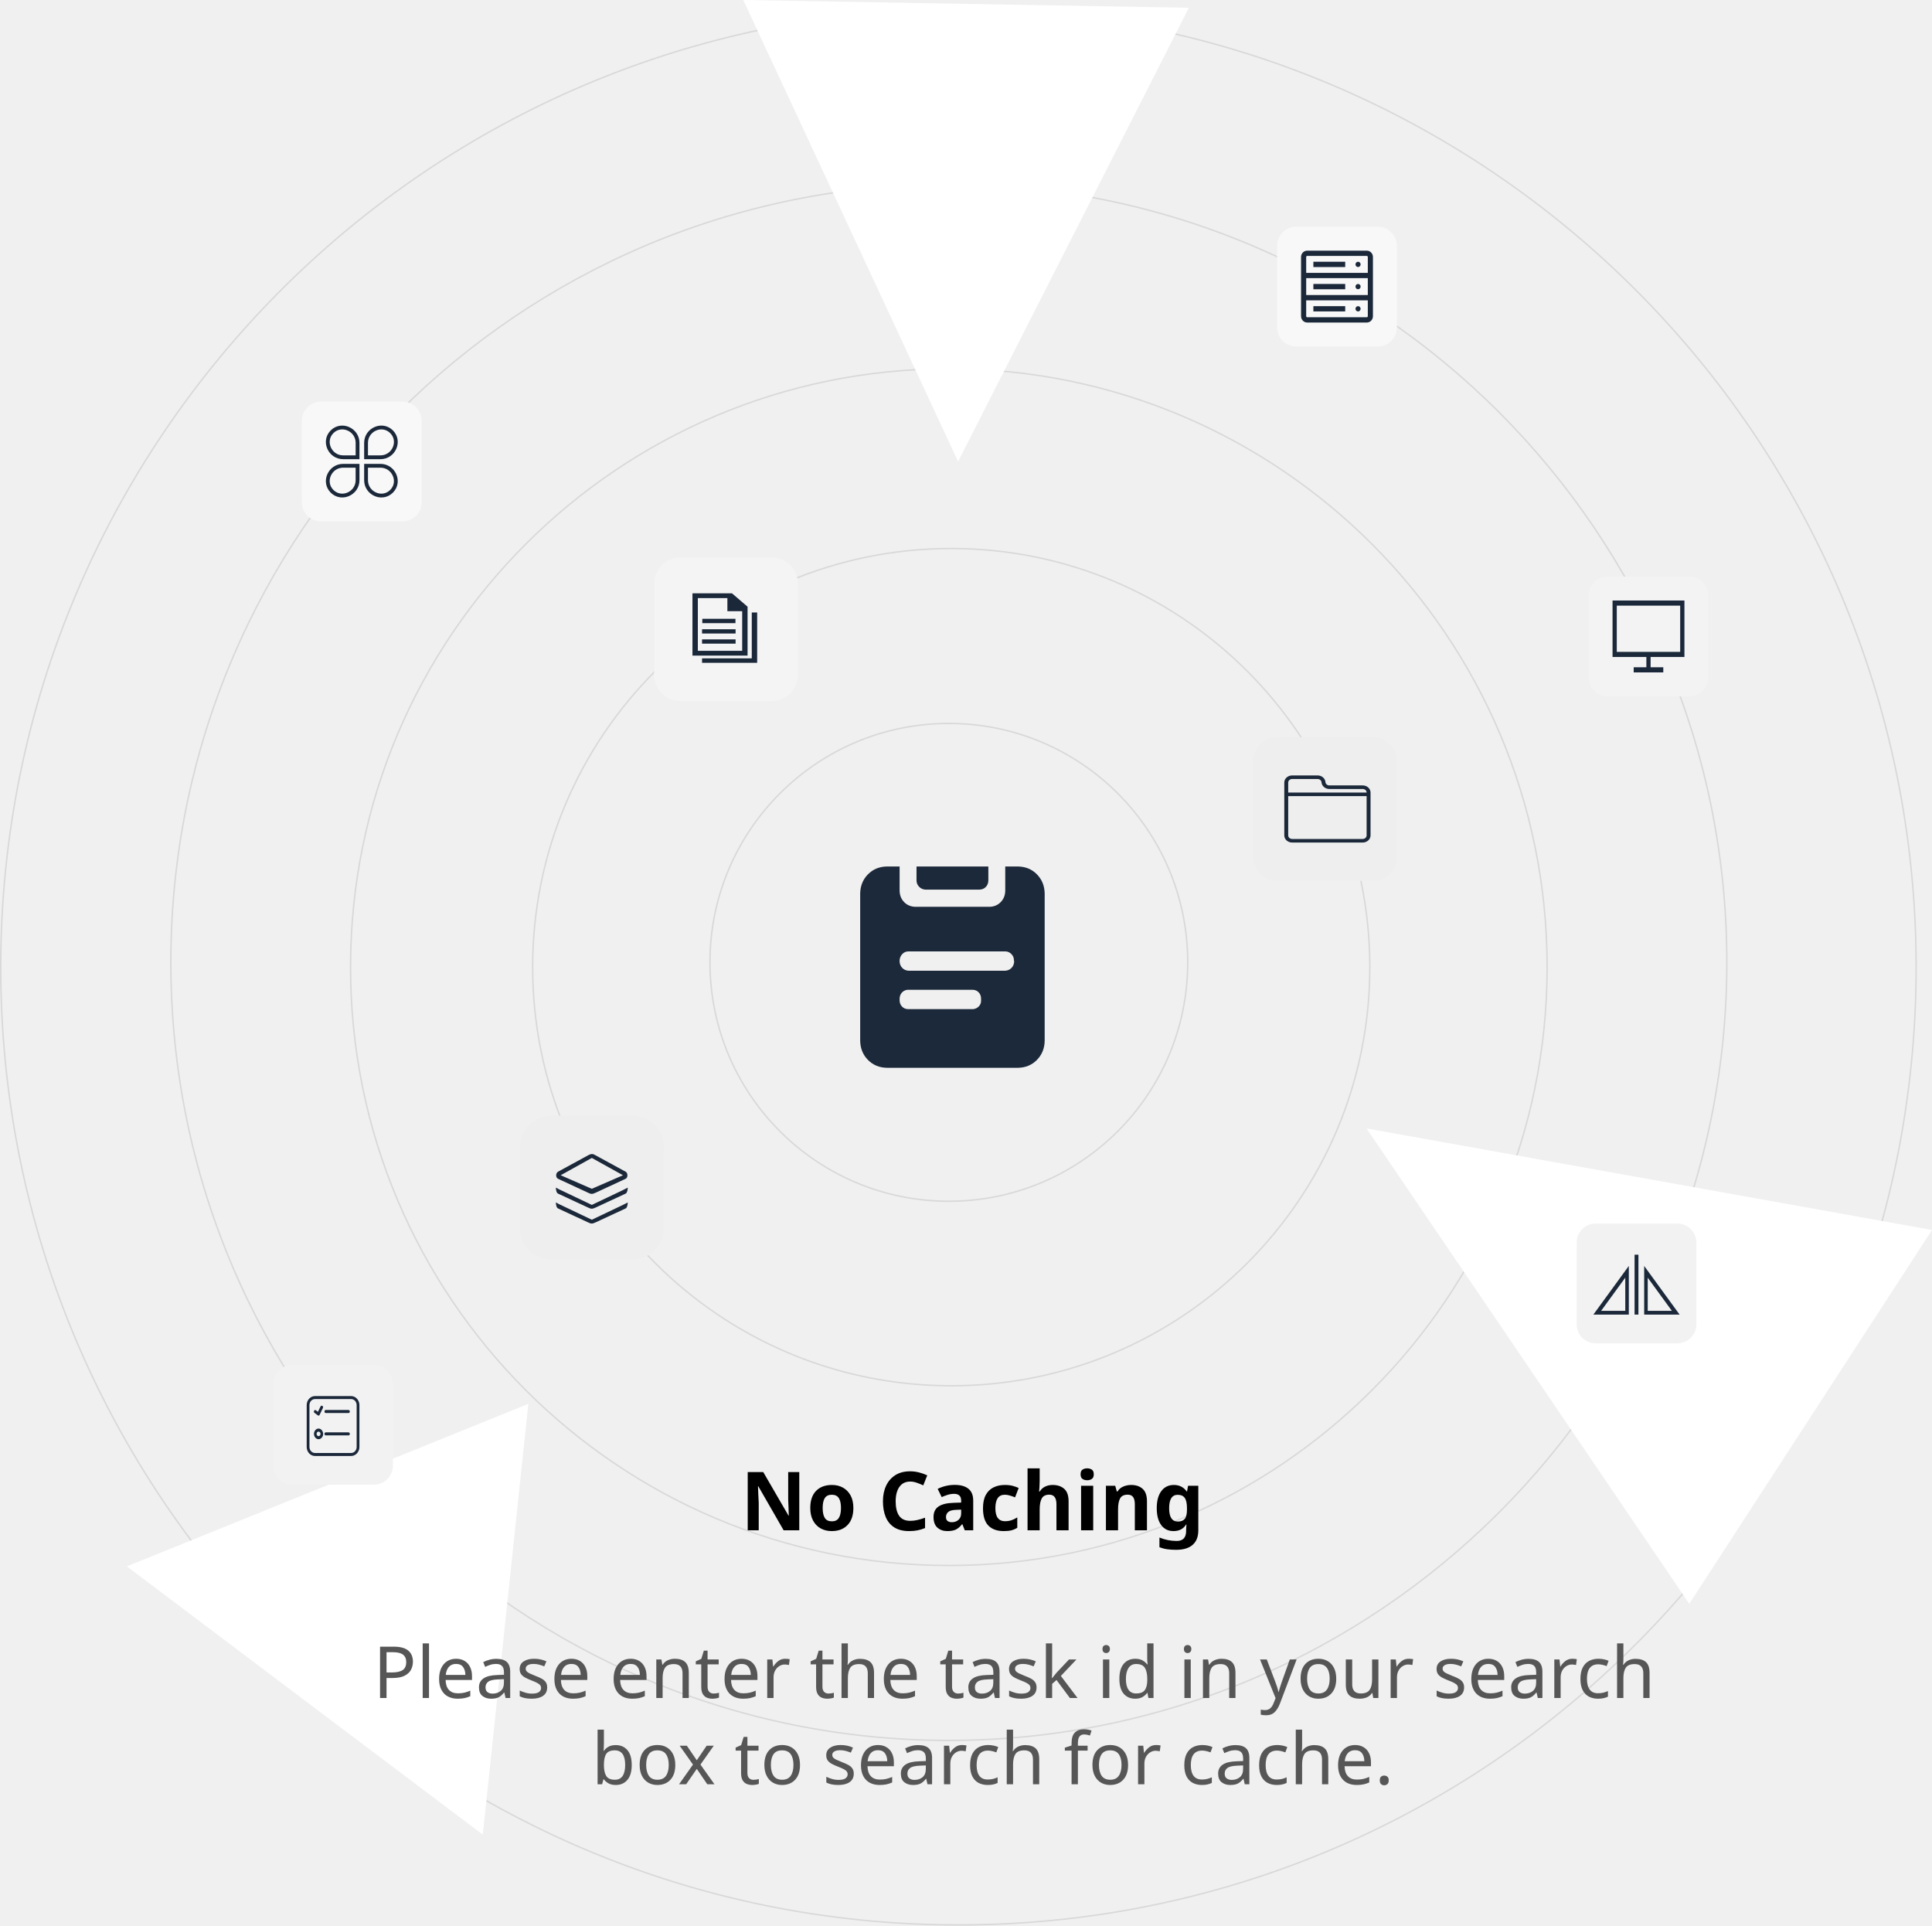
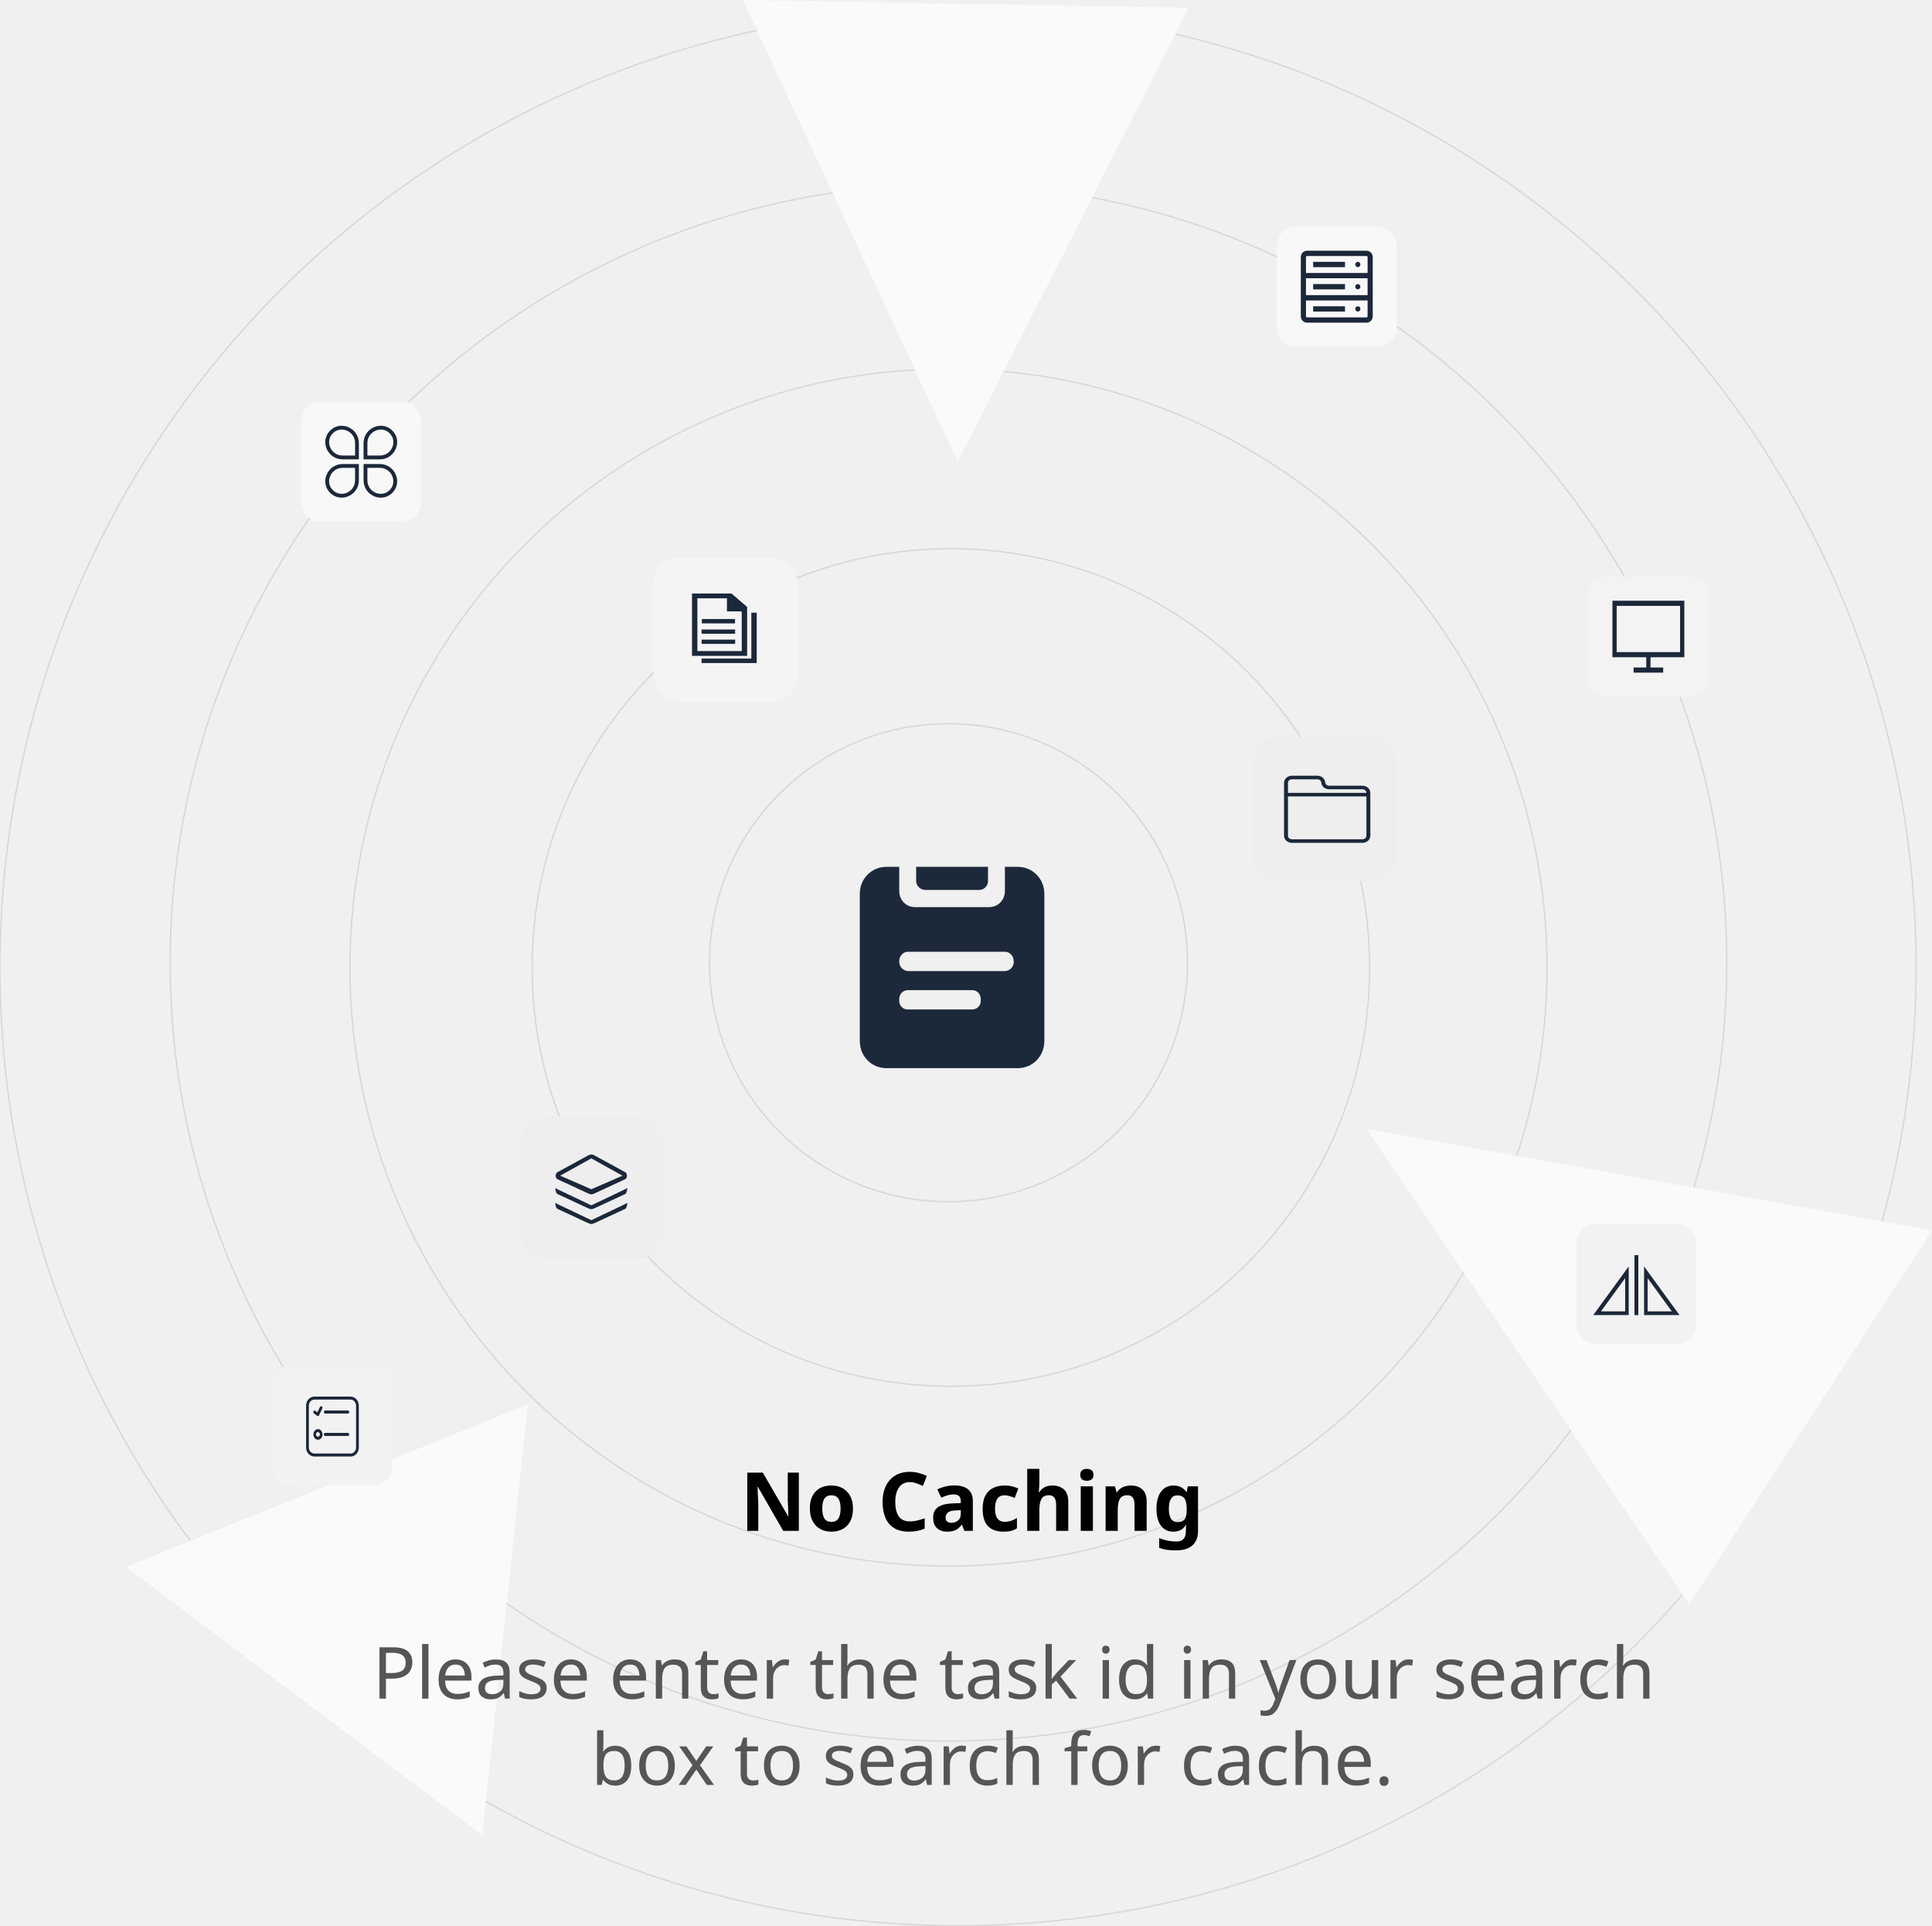
- <svg xmlns="http://www.w3.org/2000/svg" width="806.325px" height="803.599px" viewBox="0 0 806.325 803.599" version="1.1">
+ <svg xmlns="http://www.w3.org/2000/svg" width="806.025px" height="803.299px" viewBox="0 0 806.025 803.299" version="1.1">
  <g id="页面-1" stroke="none" stroke-width="1" fill="none" fill-rule="evenodd">
-     <circle id="椭圆形" stroke="#D8D8D8" stroke-width="0.6" cx="400" cy="403.599" r="399.7" />
-     <circle id="椭圆形" stroke="#D8D8D8" stroke-width="0.6" cx="396" cy="401.599" r="324.7" />
-     <circle id="椭圆形" stroke="#D8D8D8" stroke-width="0.6" cx="396" cy="403.599" r="249.7" />
-     <circle id="椭圆形" stroke="#D8D8D8" stroke-width="0.6" cx="397" cy="403.599" r="174.7" />
-     <circle id="椭圆形" stroke="#D8D8D8" stroke-width="0.6" cx="396" cy="401.599" r="99.7" />
-     <polygon id="三角形" fill="#FFFFFF" transform="translate(173.8599, 647.7444) rotate(37) translate(-173.8599, -647.7444)" points="173.86 570.244 266.86 725.244 80.86 725.244" />
-     <polygon id="三角形" fill="#FFFFFF" transform="translate(401.5235, 97.1085) rotate(181) translate(-401.5235, -97.1085)" points="401.523 1.609 494.523 192.609 308.523 192.609" />
-     <polygon id="三角形" fill="#FFFFFF" transform="translate(663, 531.0994) rotate(-57) translate(-663, -531.0994)" points="663 420.599 756 641.599 570 641.599" />
-     <g id="编组" transform="translate(359, 361.5994)" fill="#1C293A" fill-rule="nonzero">
-       <path d="M27.234,9.654 L49.668,9.654 C50.778,9.654 51.693,9.29 52.411,8.56 C53.129,7.831 53.488,6.902 53.488,5.773 L53.488,0.001 L23.512,0.001 L23.512,5.773 C23.512,6.835 23.871,7.73 24.59,8.46 C25.308,9.19 26.189,9.588 27.234,9.654 Z M65.93,0 L60.542,0 L60.542,10.252 C60.476,12.109 59.84,13.652 58.632,14.879 C57.423,16.107 55.905,16.754 54.076,16.82 L22.924,16.82 C21.095,16.754 19.577,16.107 18.369,14.879 C17.161,13.652 16.524,12.109 16.458,10.252 L16.458,0 L11.07,0 C7.935,0.066 5.323,1.161 3.233,3.284 C1.143,5.407 0.066,8.061 0,11.246 L0,72.753 C0.066,75.938 1.143,78.592 3.233,80.715 C5.323,82.839 7.935,83.934 11.07,84 L65.93,84 C69.065,83.934 71.677,82.839 73.767,80.715 C75.857,78.592 76.934,75.938 77,72.753 L77,11.246 C76.934,8.061 75.857,5.407 73.767,3.284 C71.677,1.161 69.065,0.066 65.93,0 Z M47.219,59.518 L19.789,59.518 C18.81,59.451 18.01,59.069 17.389,58.372 C16.768,57.676 16.458,56.83 16.458,55.834 L16.458,55.237 C16.458,54.242 16.752,53.397 17.34,52.7 C17.927,52.003 18.711,51.588 19.691,51.455 L47.121,51.455 C48.101,51.522 48.901,51.903 49.521,52.6 C50.142,53.296 50.452,54.143 50.452,55.138 L50.452,55.735 C50.517,56.73 50.239,57.576 49.618,58.273 C48.998,58.97 48.198,59.385 47.219,59.518 L47.219,59.518 Z M60.542,43.493 L20.181,43.493 C19.136,43.427 18.271,43.046 17.585,42.349 C16.899,41.652 16.524,40.773 16.458,39.711 L16.458,39.115 C16.524,38.119 16.899,37.256 17.585,36.526 C18.271,35.796 19.136,35.431 20.181,35.431 L60.542,35.431 C61.521,35.431 62.37,35.796 63.089,36.526 C63.807,37.256 64.167,38.119 64.167,39.115 L64.264,39.711 C64.199,40.773 63.824,41.652 63.138,42.349 C62.452,43.046 61.587,43.427 60.542,43.493 Z" id="形状" />
-     </g>
-     <rect id="矩形" fill="#EEEEEE" x="523" y="307.599" width="60" height="60" rx="10" />
-     <rect id="矩形" fill="#F3F3F3" x="663" y="240.599" width="50" height="50" rx="8" />
-     <rect id="矩形" fill="#F8F8F8" x="533" y="94.599" width="50" height="50" rx="8" />
-     <rect id="矩形" fill="#F8F8F8" x="126" y="167.599" width="50" height="50" rx="8" />
-     <rect id="矩形" fill="#F2F2F2" x="658" y="510.599" width="50" height="50" rx="8" />
-     <rect id="矩形" fill="#F2F2F2" x="114" y="569.599" width="50" height="50" rx="8" />
-     <g id="编组" transform="translate(128, 582.5994)" fill="#1B283A" fill-rule="nonzero">
-       <path d="M18.545,0 L3.455,0 C1.555,0 0,1.688 0,3.75 L0,21.25 C0,23.312 1.555,25 3.455,25 L18.545,25 C20.445,25 22,23.312 22,21.25 L22,3.75 C22,1.688 20.445,0 18.545,0 Z M20.848,21.25 C20.848,22.625 19.812,23.75 18.545,23.75 L3.455,23.75 C2.188,23.75 1.152,22.625 1.152,21.25 L1.152,3.75 C1.152,2.375 2.188,1.25 3.455,1.25 L18.545,1.25 C19.812,1.25 20.848,2.375 20.848,3.75 L20.848,21.25 Z" id="形状" />
-       <path d="M17.397,15.142 L7.97,15.142 C7.641,15.142 7.422,15.396 7.422,15.777 C7.422,16.158 7.641,16.412 7.97,16.412 L17.452,16.412 C17.781,16.412 18,16.158 18,15.777 C18,15.396 17.726,15.142 17.397,15.142 L17.397,15.142 Z M4.956,13.554 C3.915,13.554 3.038,14.57 3.038,15.777 C3.038,16.984 3.915,18 4.956,18 C5.997,18 6.874,16.984 6.874,15.777 C6.819,14.57 5.997,13.554 4.956,13.554 Z M4.956,16.73 C4.517,16.73 4.134,16.285 4.134,15.777 C4.134,15.269 4.463,14.824 4.956,14.824 C5.394,14.824 5.778,15.269 5.778,15.777 C5.723,16.285 5.394,16.73 4.956,16.73 L4.956,16.73 Z M17.397,5.805 L7.97,5.805 C7.641,5.805 7.422,6.059 7.422,6.44 C7.422,6.821 7.641,7.075 7.97,7.075 L17.452,7.075 C17.781,7.075 18,6.821 18,6.44 C18,6.059 17.726,5.805 17.397,5.805 L17.397,5.805 Z M4.627,8.028 C4.737,8.091 4.846,8.155 4.956,8.155 L5.066,8.155 C5.23,8.091 5.34,8.028 5.394,7.837 L6.765,4.979 C6.929,4.661 6.819,4.28 6.545,4.09 C6.271,3.899 5.942,4.026 5.778,4.344 L4.682,6.567 L3.86,5.932 C3.586,5.741 3.257,5.805 3.092,6.122 C2.928,6.44 2.983,6.821 3.257,7.011 L4.627,8.028 Z" id="形状" />
-     </g>
-     <rect id="矩形" fill="#EEEEEE" x="217" y="465.599" width="60" height="60" rx="13" />
-     <rect id="矩形" fill="#F4F4F4" x="273" y="232.599" width="60" height="60" rx="11" />
-     <g id="编组" transform="translate(289, 247.5994)" fill="#1B283A" fill-rule="nonzero">
-       <path d="M23,5.584 L16.496,0 L0,0 L0,26 L23,26 L23,5.584 Z M2.247,24.002 L2.247,1.998 L14.579,1.998 L14.579,7.452 L20.753,7.452 L20.753,24.002 L2.247,24.002 Z" id="形状" />
-       <path d="M24.752,8 L24.752,27.136 L4,27.136 L4,29 L27,29 L27,8 L24.752,8 Z M4.106,10.634 L17.946,10.634 L17.946,12.452 L4.106,12.452 L4.106,10.634 Z" id="形状" />
-       <path d="M4,15 L18,15 L18,16.772 L4,16.772 L4,15 Z M4,19.228 L18,19.228 L18,21 L4,21 L4,19.228 Z" id="形状" />
-     </g>
-     <g id="编组" transform="translate(232, 481.5994)" fill="#1B283A" fill-rule="nonzero">
-       <path d="M29.142,16.493 L16.415,22.4 C15.196,22.948 14.711,22.948 13.586,22.4 L0.858,16.493 C0.182,16.122 0,14.751 0,14.003 C0.85,14.504 2.044,15.062 2,15.034 L15,21.222 L28,15.034 C28.022,15.028 29.182,14.425 30,14.003 C30,14.768 29.77,16.19 29.142,16.493 Z M29.142,10.304 L16.415,16.212 C15.196,16.759 14.711,16.759 13.586,16.212 L0.858,10.304 C-0.142,9.756 -0.111,8.031 0.858,7.387 L13.586,0.447 C14.711,-0.133 15.414,-0.165 16.415,0.447 L29.142,7.387 C30.111,7.934 30.079,9.852 29.142,10.304 Z M15,1.625 L2,8.845 L15,14.502 L28,8.845 L15,1.625 Z M15,27.412 L28,21.222 C28.022,21.217 29.181,20.613 30,20.191 C30,20.957 29.77,22.378 29.142,22.681 L16.415,28.589 C15.196,29.137 14.711,29.137 13.586,28.589 L0.858,22.681 C0.182,22.31 0,20.94 0,20.191 C0.85,20.692 2.044,21.251 2,21.222 L15,27.412 Z" id="形状" />
-     </g>
-     <g id="编组" transform="translate(665, 523.5994)" fill="#1B283A" fill-rule="nonzero">
-       <polygon id="路径" points="17.192 2.21813986e-15 18.8 2.21813986e-15 18.8 24.999 17.192 24.999 17.192 0" />
-       <path d="M0.305,24.578 L0.305,24.579 L0,24.998 L0.61,24.998 L0.611,24.999 L1.492,24.999 L2.089,24.999 L14.792,24.999 L14.792,23.436 L14.792,7.551 L14.792,6.731 L14.792,4.681 L1.137,23.436 L0.305,24.578 Z M3.22,23.434 L3.684,22.805 L3.685,22.806 L13.314,9.581 L13.314,22.843 L13.315,22.843 L13.315,23.436 L13.315,23.436 L13.174,23.436 L13.174,23.436 L4.333,23.436 L3.576,23.436 L3.576,23.436 L3.576,23.435 L3.22,23.434 Z" id="形状" />
-       <path d="M35.382,24.999 L36,24.997 L35.571,24.419 L21.203,4.698 L21.203,6.747 L21.203,7.566 L21.203,24.999 L34.501,24.999 L35.062,24.999 L35.059,25 L35.324,24.999 L35.381,24.999 L35.382,24.999 Z M31.781,23.438 L31.782,23.436 L22.819,23.436 L22.819,23.435 L22.682,23.435 L22.682,22.971 L22.68,22.971 L22.68,9.594 L32.197,22.655 L32.198,22.655 L32.463,23.022 L32.463,23.024 L32.763,23.438 L31.781,23.438 Z" id="形状" />
-     </g>
-     <g id="编组" transform="translate(673, 250.5994)" fill="#1B283A" fill-rule="nonzero">
-       <path d="M15.882,23.571 L15.882,27.857 L21.176,27.857 L21.176,30 L8.824,30 L8.824,27.857 L14.118,27.857 L14.118,23.571 L0,23.571 L0,0 L30,0 L30,23.571 L15.882,23.571 Z M15.882,21.429 L28.235,21.429 L28.235,2.143 L1.765,2.143 L1.765,21.429 L15.882,21.429 Z" id="形状" />
-     </g>
-     <g id="编组" transform="translate(136, 177.5994)" fill="#1B283A" fill-rule="nonzero">
-       <path d="M22.814,14.019 L15.981,14.019 L15.981,7.186 C15.981,5.701 16.425,4.284 17.264,3.092 C18.044,1.983 19.128,1.112 20.397,0.574 C21.622,0.053 22.94,-0.117 24.212,0.079 C25.582,0.288 26.85,0.928 27.88,1.925 L27.977,2.022 L28.075,2.12 C29.072,3.15 29.712,4.418 29.921,5.787 C30.117,7.056 29.947,8.378 29.426,9.603 C28.888,10.871 28.017,11.955 26.908,12.736 C25.715,13.578 24.299,14.019 22.814,14.019 L22.814,14.019 Z M17.571,12.429 L22.814,12.429 C23.97,12.429 25.069,12.085 25.994,11.439 C26.861,10.828 27.544,9.979 27.963,8.985 C28.368,8.031 28.501,7.012 28.35,6.033 C28.187,4.974 27.71,4.031 26.933,3.229 C26.908,3.204 26.883,3.175 26.854,3.15 C26.828,3.125 26.8,3.099 26.774,3.07 C25.972,2.293 25.025,1.817 23.97,1.654 C22.991,1.502 21.972,1.636 21.018,2.041 C20.024,2.463 19.175,3.143 18.565,4.01 C17.914,4.931 17.575,6.03 17.575,7.189 L17.571,12.429 L17.571,12.429 Z M14.019,14.019 L7.186,14.019 C5.701,14.019 4.285,13.574 3.092,12.736 C1.983,11.955 1.112,10.871 0.574,9.603 C0.053,8.378 -0.117,7.059 0.079,5.791 C0.288,4.422 0.928,3.153 1.925,2.124 L2.023,2.026 L2.12,1.929 C3.15,0.931 4.418,0.292 5.788,0.082 C7.056,-0.113 8.378,0.057 9.603,0.577 C10.872,1.116 11.956,1.986 12.736,3.096 C13.575,4.288 14.019,5.704 14.019,7.189 L14.019,14.019 Z M6.821,1.592 C6.557,1.592 6.294,1.614 6.033,1.654 C4.975,1.817 4.032,2.293 3.229,3.07 C3.204,3.096 3.175,3.121 3.15,3.15 L3.07,3.229 C2.294,4.031 1.817,4.978 1.654,6.033 C1.502,7.012 1.636,8.031 2.041,8.985 C2.463,9.979 3.143,10.828 4.01,11.439 C4.931,12.089 6.03,12.429 7.19,12.429 L12.433,12.429 L12.433,7.186 C12.433,6.03 12.089,4.931 11.443,4.006 C10.832,3.139 9.983,2.456 8.989,2.037 C8.285,1.744 7.547,1.592 6.821,1.592 Z M6.821,30 C6.474,30 6.131,29.975 5.791,29.921 C4.422,29.711 3.154,29.071 2.124,28.074 L2.026,27.977 L1.929,27.879 C0.931,26.849 0.292,25.581 0.082,24.212 C-0.113,22.943 0.057,21.621 0.577,20.396 C1.116,19.128 1.986,18.044 3.096,17.263 C4.288,16.425 5.705,15.981 7.19,15.981 L14.023,15.981 L14.023,22.813 C14.023,24.298 13.578,25.715 12.74,26.907 C11.956,28.016 10.872,28.891 9.603,29.425 C8.707,29.805 7.761,30 6.821,30 Z M7.186,17.574 C6.03,17.574 4.931,17.917 4.006,18.564 C3.139,19.175 2.456,20.024 2.037,21.017 C1.632,21.971 1.499,22.99 1.65,23.969 C1.813,25.028 2.29,25.971 3.067,26.773 C3.092,26.799 3.117,26.828 3.146,26.853 L3.226,26.932 C4.028,27.709 4.975,28.186 6.03,28.349 C7.009,28.5 8.028,28.367 8.982,27.962 C9.976,27.539 10.825,26.86 11.435,25.993 C12.086,25.072 12.425,23.973 12.425,22.813 L12.425,17.574 L7.186,17.574 Z M23.179,30 C22.239,30 21.293,29.805 20.397,29.425 C19.128,28.887 18.044,28.016 17.264,26.907 C16.425,25.715 15.981,24.298 15.981,22.813 L15.981,15.984 L22.814,15.984 C24.299,15.984 25.715,16.429 26.908,17.267 C28.017,18.047 28.888,19.131 29.426,20.4 C29.947,21.624 30.117,22.943 29.921,24.215 C29.712,25.585 29.072,26.853 28.075,27.883 L27.977,27.98 L27.88,28.078 C26.85,29.075 25.582,29.715 24.212,29.924 C23.869,29.975 23.526,30 23.179,30 L23.179,30 Z M17.571,17.574 L17.571,22.813 C17.571,23.969 17.914,25.068 18.561,25.993 C19.172,26.86 20.021,27.539 21.014,27.962 C21.968,28.367 22.987,28.5 23.967,28.349 C25.025,28.186 25.968,27.709 26.771,26.932 C26.796,26.907 26.825,26.882 26.85,26.853 C26.875,26.828 26.901,26.799 26.93,26.773 C27.706,25.971 28.183,25.025 28.346,23.969 C28.498,22.99 28.364,21.971 27.959,21.017 C27.537,20.024 26.857,19.175 25.99,18.564 C25.069,17.914 23.97,17.574 22.81,17.574 L17.571,17.574 L17.571,17.574 Z" id="形状" />
-     </g>
-     <g id="编组" transform="translate(536, 323.5994)" fill="#1B283A" fill-rule="nonzero">
-       <path d="M32.727,4.165 L18.805,4.165 C17.96,4.165 17.265,3.582 17.178,2.833 C17.176,2.798 17.173,2.763 17.17,2.728 C17.169,2.71 17.169,2.693 17.169,2.676 L17.169,2.681 L17.165,2.681 C17.001,1.175 15.606,0 13.909,0 L3.273,0 C1.466,0 0,1.334 0,2.979 L0,25.021 C0,26.666 1.465,28 3.273,28 L32.727,28 C34.534,28 36,26.666 36,25.021 L36,7.145 C36,5.499 34.535,4.165 32.727,4.165 Z M34.364,25.021 C34.364,25.843 33.631,26.51 32.727,26.51 L3.273,26.51 C2.369,26.51 1.636,25.843 1.636,25.021 L1.636,8.634 L34.364,8.634 L34.364,25.021 Z M1.636,7.145 L1.636,2.979 C1.636,2.157 2.369,1.49 3.273,1.49 L13.909,1.49 C14.755,1.49 15.45,2.074 15.536,2.823 C15.538,2.858 15.541,2.892 15.544,2.927 C15.545,2.944 15.545,2.962 15.545,2.979 L15.549,2.979 C15.716,4.482 17.11,5.655 18.805,5.655 L32.727,5.655 C33.631,5.655 34.364,6.322 34.364,7.145 L1.636,7.145 L1.636,7.145 Z" id="形状" />
-     </g>
-     <text id="No-Caching" font-family="mabry-bold, Mabry Pro" font-size="34" font-weight="bold" fill="#000000">
-       <tspan x="309" y="638.599">No Caching</tspan>
-     </text>
-     <text id="Please-enter-the-tas" font-family="mabry-light, Mabry Pro" font-size="30" font-weight="300" fill="#565656">
-       <tspan x="155.711" y="708.599">Please enter the task id in your search </tspan>
-       <tspan x="246.854" y="744.599">box to search for cache.</tspan>
-     </text>
-     <g id="编组" transform="translate(543, 104.5994)" fill="#1B283A" fill-rule="nonzero">
-       <path d="M27.429,0 C28.849,0 30,1.185 30,2.647 L30,27.353 C30,28.815 28.849,30 27.429,30 L2.571,30 C1.151,30 0,28.815 0,27.353 L0,2.647 C0,1.185 1.151,0 2.571,0 L27.429,0 Z M27.857,20.735 L2.143,20.735 L2.143,27.353 C2.142,27.584 2.315,27.777 2.539,27.794 L27.429,27.794 C27.653,27.795 27.84,27.617 27.857,27.386 L27.857,20.735 Z M18.429,23.162 L18.429,25.368 L5.143,25.368 L5.143,23.162 L18.429,23.162 Z M23.786,23.162 C24.377,23.162 24.857,23.656 24.857,24.265 C24.857,24.874 24.377,25.368 23.786,25.368 C23.194,25.368 22.714,24.874 22.714,24.265 C22.714,23.656 23.194,23.162 23.786,23.162 Z M27.857,11.471 L2.143,11.471 L2.143,18.529 L27.857,18.529 L27.857,11.471 Z M18.429,13.897 L18.429,16.103 L5.143,16.103 L5.143,13.897 L18.429,13.897 Z M23.786,13.897 C24.377,13.897 24.857,14.391 24.857,15 C24.857,15.609 24.377,16.103 23.786,16.103 C23.194,16.103 22.714,15.609 22.714,15 C22.714,14.391 23.194,13.897 23.786,13.897 Z M27.429,2.206 L2.571,2.206 C2.347,2.205 2.16,2.383 2.143,2.614 L2.143,9.265 L27.857,9.265 L27.857,2.647 C27.858,2.416 27.685,2.223 27.461,2.206 L27.429,2.206 Z M18.429,4.632 L18.429,6.838 L5.143,6.838 L5.143,4.632 L18.429,4.632 Z M23.786,4.632 C24.377,4.632 24.857,5.126 24.857,5.735 C24.857,6.344 24.377,6.838 23.786,6.838 C23.194,6.838 22.714,6.344 22.714,5.735 C22.714,5.126 23.194,4.632 23.786,4.632 Z" id="形状" />
+     <g id="编组">
+       <circle id="椭圆形" stroke="#D8D8D8" stroke-width="0.6" cx="399.7" cy="403.599" r="399.7" />
+       <circle id="椭圆形" stroke="#D8D8D8" stroke-width="0.6" cx="395.7" cy="401.599" r="324.7" />
+       <circle id="椭圆形" stroke="#D8D8D8" stroke-width="0.6" cx="395.7" cy="403.599" r="249.7" />
+       <circle id="椭圆形" stroke="#D8D8D8" stroke-width="0.6" cx="396.7" cy="403.599" r="174.7" />
+       <circle id="椭圆形" stroke="#D8D8D8" stroke-width="0.6" cx="395.7" cy="401.599" r="99.7" />
+       <polygon id="三角形" fill="#F9FAFB" fill-rule="nonzero" transform="translate(173.5599, 647.7445) rotate(37) translate(-173.5599, -647.7445)" points="173.56 570.244 266.56 725.244 80.56 725.244" />
+       <polygon id="三角形" fill="#F9FAFB" fill-rule="nonzero" transform="translate(401.2235, 97.1085) rotate(-179) translate(-401.2235, -97.1085)" points="401.224 1.609 494.224 192.609 308.224 192.609" />
+       <polygon id="三角形" fill="#F9FAFB" fill-rule="nonzero" transform="translate(662.7, 531.0995) rotate(-57) translate(-662.7, -531.0995)" points="662.7 420.599 755.7 641.599 569.7 641.599" />
+       <g transform="translate(358.7, 361.5995)" fill="#1C293A" fill-rule="nonzero" id="形状">
+         <path d="M27.234,9.654 L49.668,9.654 C50.778,9.654 51.693,9.29 52.411,8.56 C53.129,7.831 53.488,6.902 53.488,5.773 L53.488,0.001 L23.512,0.001 L23.512,5.773 C23.512,6.835 23.871,7.73 24.59,8.46 C25.308,9.19 26.189,9.588 27.234,9.654 Z M65.93,0 L60.542,0 L60.542,10.252 C60.476,12.109 59.84,13.652 58.632,14.879 C57.423,16.107 55.905,16.754 54.076,16.82 L22.924,16.82 C21.095,16.754 19.577,16.107 18.369,14.879 C17.161,13.652 16.524,12.109 16.458,10.252 L16.458,0 L11.07,0 C7.935,0.066 5.323,1.161 3.233,3.284 C1.143,5.407 0.066,8.061 0,11.246 L0,72.753 C0.066,75.938 1.143,78.592 3.233,80.715 C5.323,82.839 7.935,83.934 11.07,84 L65.93,84 C69.065,83.934 71.677,82.839 73.767,80.715 C75.857,78.592 76.934,75.938 77,72.753 L77,11.246 C76.934,8.061 75.857,5.407 73.767,3.284 C71.677,1.161 69.065,0.066 65.93,0 Z M47.219,59.518 L19.789,59.518 C18.81,59.451 18.01,59.069 17.389,58.372 C16.768,57.676 16.458,56.83 16.458,55.834 L16.458,55.237 C16.458,54.242 16.752,53.397 17.34,52.7 C17.927,52.003 18.711,51.588 19.691,51.455 L47.121,51.455 C48.101,51.522 48.901,51.903 49.521,52.6 C50.142,53.296 50.452,54.143 50.452,55.138 L50.452,55.735 C50.517,56.73 50.239,57.576 49.618,58.273 C48.998,58.97 48.198,59.385 47.219,59.518 L47.219,59.518 Z M60.542,43.493 L20.181,43.493 C19.136,43.427 18.271,43.046 17.585,42.349 C16.899,41.652 16.524,40.773 16.458,39.711 L16.458,39.115 C16.524,38.119 16.899,37.256 17.585,36.526 C18.271,35.796 19.136,35.431 20.181,35.431 L60.542,35.431 C61.521,35.431 62.37,35.796 63.089,36.526 C63.807,37.256 64.167,38.119 64.167,39.115 L64.264,39.711 C64.199,40.773 63.824,41.652 63.138,42.349 C62.452,43.046 61.587,43.427 60.542,43.493 Z">
+                 </path>
+       </g>
+       <rect id="矩形" fill="#EEEEEE" fill-rule="nonzero" x="522.7" y="307.599" width="60" height="60" rx="10">
+             </rect>
+       <rect id="矩形" fill="#F3F3F3" fill-rule="nonzero" x="662.7" y="240.599" width="50" height="50" rx="8">
+             </rect>
+       <rect id="矩形" fill="#F8F8F8" fill-rule="nonzero" x="532.7" y="94.599" width="50" height="50" rx="8">
+             </rect>
+       <rect id="矩形" fill="#F8F8F8" fill-rule="nonzero" x="125.7" y="167.599" width="50" height="50" rx="8">
+             </rect>
+       <rect id="矩形" fill="#F2F2F2" fill-rule="nonzero" x="657.7" y="510.599" width="50" height="50" rx="8">
+             </rect>
+       <rect id="矩形" fill="#F2F2F2" fill-rule="nonzero" x="113.7" y="569.599" width="50" height="50" rx="8">
+             </rect>
+       <g transform="translate(127.7, 582.5995)" fill="#1B283A" fill-rule="nonzero" id="形状">
+         <path d="M18.545,0 L3.455,0 C1.555,0 0,1.688 0,3.75 L0,21.25 C0,23.312 1.555,25 3.455,25 L18.545,25 C20.445,25 22,23.312 22,21.25 L22,3.75 C22,1.688 20.445,0 18.545,0 Z M20.848,21.25 C20.848,22.625 19.812,23.75 18.545,23.75 L3.455,23.75 C2.188,23.75 1.152,22.625 1.152,21.25 L1.152,3.75 C1.152,2.375 2.188,1.25 3.455,1.25 L18.545,1.25 C19.812,1.25 20.848,2.375 20.848,3.75 L20.848,21.25 Z">
+                 </path>
+         <path d="M17.397,15.142 L7.97,15.142 C7.641,15.142 7.422,15.396 7.422,15.777 C7.422,16.158 7.641,16.412 7.97,16.412 L17.452,16.412 C17.781,16.412 18,16.158 18,15.777 C18,15.396 17.726,15.142 17.397,15.142 L17.397,15.142 Z M4.956,13.554 C3.915,13.554 3.038,14.57 3.038,15.777 C3.038,16.984 3.915,18 4.956,18 C5.997,18 6.874,16.984 6.874,15.777 C6.819,14.57 5.997,13.554 4.956,13.554 Z M4.956,16.73 C4.517,16.73 4.134,16.285 4.134,15.777 C4.134,15.269 4.463,14.824 4.956,14.824 C5.394,14.824 5.778,15.269 5.778,15.777 C5.723,16.285 5.394,16.73 4.956,16.73 L4.956,16.73 Z M17.397,5.805 L7.97,5.805 C7.641,5.805 7.422,6.059 7.422,6.44 C7.422,6.821 7.641,7.075 7.97,7.075 L17.452,7.075 C17.781,7.075 18,6.821 18,6.44 C18,6.059 17.726,5.805 17.397,5.805 L17.397,5.805 Z M4.627,8.028 C4.737,8.091 4.846,8.155 4.956,8.155 L5.066,8.155 C5.23,8.091 5.34,8.028 5.394,7.837 L6.765,4.979 C6.929,4.661 6.819,4.28 6.545,4.09 C6.271,3.899 5.942,4.026 5.778,4.344 L4.682,6.567 L3.86,5.932 C3.586,5.741 3.257,5.805 3.092,6.122 C2.928,6.44 2.983,6.821 3.257,7.011 L4.627,8.028 Z">
+                 </path>
+       </g>
+       <rect id="矩形" fill="#EEEEEE" fill-rule="nonzero" x="216.7" y="465.599" width="60" height="60" rx="13">
+             </rect>
+       <rect id="矩形" fill="#F4F4F4" fill-rule="nonzero" x="272.7" y="232.599" width="60" height="60" rx="11">
+             </rect>
+       <g transform="translate(288.7, 247.5995)" fill="#1B283A" fill-rule="nonzero" id="形状">
+         <path d="M23,5.584 L16.496,0 L0,0 L0,26 L23,26 L23,5.584 Z M2.247,24.002 L2.247,1.998 L14.579,1.998 L14.579,7.452 L20.753,7.452 L20.753,24.002 L2.247,24.002 Z">
+                 </path>
+         <path d="M24.752,8 L24.752,27.136 L4,27.136 L4,29 L27,29 L27,8 L24.752,8 Z M4.106,10.634 L17.946,10.634 L17.946,12.452 L4.106,12.452 L4.106,10.634 Z">
+                 </path>
+         <path d="M4,15 L18,15 L18,16.772 L4,16.772 L4,15 Z M4,19.228 L18,19.228 L18,21 L4,21 L4,19.228 Z">
+                 </path>
+       </g>
+       <g transform="translate(231.7, 481.5995)" fill="#1B283A" fill-rule="nonzero" id="形状">
+         <path d="M29.142,16.493 L16.415,22.4 C15.196,22.948 14.711,22.948 13.586,22.4 L0.858,16.493 C0.182,16.122 0,14.751 0,14.003 C0.85,14.504 2.044,15.062 2,15.034 L15,21.222 L28,15.034 C28.022,15.028 29.182,14.425 30,14.003 C30,14.768 29.77,16.19 29.142,16.493 Z M29.142,10.304 L16.415,16.212 C15.196,16.759 14.711,16.759 13.586,16.212 L0.858,10.304 C-0.142,9.756 -0.111,8.031 0.858,7.387 L13.586,0.447 C14.711,-0.133 15.414,-0.165 16.415,0.447 L29.142,7.387 C30.111,7.934 30.079,9.852 29.142,10.304 Z M15,1.625 L2,8.845 L15,14.502 L28,8.845 L15,1.625 Z M15,27.412 L28,21.222 C28.022,21.217 29.181,20.613 30,20.191 C30,20.957 29.77,22.378 29.142,22.681 L16.415,28.589 C15.196,29.137 14.711,29.137 13.586,28.589 L0.858,22.681 C0.182,22.31 0,20.94 0,20.191 C0.85,20.692 2.044,21.251 2,21.222 L15,27.412 Z">
+                 </path>
+       </g>
+       <g transform="translate(664.7, 523.5995)" fill="#1B283A" fill-rule="nonzero">
+         <polygon id="路径" points="17.192 2.21813986e-15 18.8 2.21813986e-15 18.8 24.999 17.192 24.999 17.192 0">
+                 </polygon>
+         <path d="M0.305,24.578 L0.305,24.579 L0,24.998 L0.61,24.998 L0.611,24.999 L1.492,24.999 L2.089,24.999 L14.792,24.999 L14.792,23.436 L14.792,7.551 L14.792,6.731 L14.792,4.681 L1.137,23.436 L0.305,24.578 Z M3.22,23.434 L3.684,22.805 L3.685,22.806 L13.314,9.581 L13.314,22.843 L13.315,22.843 L13.315,23.436 L13.315,23.436 L13.174,23.436 L13.174,23.436 L4.333,23.436 L3.576,23.436 L3.576,23.436 L3.576,23.435 L3.22,23.434 Z" id="形状" />
+         <path d="M35.382,24.999 L36,24.997 L35.571,24.419 L21.203,4.698 L21.203,6.747 L21.203,7.566 L21.203,24.999 L34.501,24.999 L35.062,24.999 L35.059,25 L35.324,24.999 L35.381,24.999 L35.382,24.999 Z M31.781,23.438 L31.782,23.436 L22.819,23.436 L22.819,23.435 L22.682,23.435 L22.682,22.971 L22.68,22.971 L22.68,9.594 L32.197,22.655 L32.198,22.655 L32.463,23.022 L32.463,23.024 L32.763,23.438 L31.781,23.438 Z" id="形状" />
+       </g>
+       <g transform="translate(672.7, 250.5995)" fill="#1B283A" fill-rule="nonzero" id="形状">
+         <path d="M15.882,23.571 L15.882,27.857 L21.176,27.857 L21.176,30 L8.824,30 L8.824,27.857 L14.118,27.857 L14.118,23.571 L0,23.571 L0,0 L30,0 L30,23.571 L15.882,23.571 Z M15.882,21.429 L28.235,21.429 L28.235,2.143 L1.765,2.143 L1.765,21.429 L15.882,21.429 Z">
+                 </path>
+       </g>
+       <g transform="translate(135.7, 177.5995)" fill="#1B283A" fill-rule="nonzero" id="形状">
+         <path d="M22.814,14.019 L15.981,14.019 L15.981,7.186 C15.981,5.701 16.425,4.284 17.264,3.092 C18.044,1.983 19.128,1.112 20.397,0.574 C21.622,0.053 22.94,-0.117 24.212,0.079 C25.582,0.288 26.85,0.928 27.88,1.925 L27.977,2.022 L28.075,2.12 C29.072,3.15 29.712,4.418 29.921,5.787 C30.117,7.056 29.947,8.378 29.426,9.603 C28.888,10.871 28.017,11.955 26.908,12.736 C25.715,13.578 24.299,14.019 22.814,14.019 L22.814,14.019 Z M17.571,12.429 L22.814,12.429 C23.97,12.429 25.069,12.085 25.994,11.439 C26.861,10.828 27.544,9.979 27.963,8.985 C28.368,8.031 28.501,7.012 28.35,6.033 C28.187,4.974 27.71,4.031 26.933,3.229 C26.908,3.204 26.883,3.175 26.854,3.15 C26.828,3.125 26.8,3.099 26.774,3.07 C25.972,2.293 25.025,1.817 23.97,1.654 C22.991,1.502 21.972,1.636 21.018,2.041 C20.024,2.463 19.175,3.143 18.565,4.01 C17.914,4.931 17.575,6.03 17.575,7.189 L17.571,12.429 L17.571,12.429 Z M14.019,14.019 L7.186,14.019 C5.701,14.019 4.285,13.574 3.092,12.736 C1.983,11.955 1.112,10.871 0.574,9.603 C0.053,8.378 -0.117,7.059 0.079,5.791 C0.288,4.422 0.928,3.153 1.925,2.124 L2.023,2.026 L2.12,1.929 C3.15,0.931 4.418,0.292 5.788,0.082 C7.056,-0.113 8.378,0.057 9.603,0.577 C10.872,1.116 11.956,1.986 12.736,3.096 C13.575,4.288 14.019,5.704 14.019,7.189 L14.019,14.019 Z M6.821,1.592 C6.557,1.592 6.294,1.614 6.033,1.654 C4.975,1.817 4.032,2.293 3.229,3.07 C3.204,3.096 3.175,3.121 3.15,3.15 L3.07,3.229 C2.294,4.031 1.817,4.978 1.654,6.033 C1.502,7.012 1.636,8.031 2.041,8.985 C2.463,9.979 3.143,10.828 4.01,11.439 C4.931,12.089 6.03,12.429 7.19,12.429 L12.433,12.429 L12.433,7.186 C12.433,6.03 12.089,4.931 11.443,4.006 C10.832,3.139 9.983,2.456 8.989,2.037 C8.285,1.744 7.547,1.592 6.821,1.592 Z M6.821,30 C6.474,30 6.131,29.975 5.791,29.921 C4.422,29.711 3.154,29.071 2.124,28.074 L2.026,27.977 L1.929,27.879 C0.931,26.849 0.292,25.581 0.082,24.212 C-0.113,22.943 0.057,21.621 0.577,20.396 C1.116,19.128 1.986,18.044 3.096,17.263 C4.288,16.425 5.705,15.981 7.19,15.981 L14.023,15.981 L14.023,22.813 C14.023,24.298 13.578,25.715 12.74,26.907 C11.956,28.016 10.872,28.891 9.603,29.425 C8.707,29.805 7.761,30 6.821,30 Z M7.186,17.574 C6.03,17.574 4.931,17.917 4.006,18.564 C3.139,19.175 2.456,20.024 2.037,21.017 C1.632,21.971 1.499,22.99 1.65,23.969 C1.813,25.028 2.29,25.971 3.067,26.773 C3.092,26.799 3.117,26.828 3.146,26.853 L3.226,26.932 C4.028,27.709 4.975,28.186 6.03,28.349 C7.009,28.5 8.028,28.367 8.982,27.962 C9.976,27.539 10.825,26.86 11.435,25.993 C12.086,25.072 12.425,23.973 12.425,22.813 L12.425,17.574 L7.186,17.574 Z M23.179,30 C22.239,30 21.293,29.805 20.397,29.425 C19.128,28.887 18.044,28.016 17.264,26.907 C16.425,25.715 15.981,24.298 15.981,22.813 L15.981,15.984 L22.814,15.984 C24.299,15.984 25.715,16.429 26.908,17.267 C28.017,18.047 28.888,19.131 29.426,20.4 C29.947,21.624 30.117,22.943 29.921,24.215 C29.712,25.585 29.072,26.853 28.075,27.883 L27.977,27.98 L27.88,28.078 C26.85,29.075 25.582,29.715 24.212,29.924 C23.869,29.975 23.526,30 23.179,30 L23.179,30 Z M17.571,17.574 L17.571,22.813 C17.571,23.969 17.914,25.068 18.561,25.993 C19.172,26.86 20.021,27.539 21.014,27.962 C21.968,28.367 22.987,28.5 23.967,28.349 C25.025,28.186 25.968,27.709 26.771,26.932 C26.796,26.907 26.825,26.882 26.85,26.853 C26.875,26.828 26.901,26.799 26.93,26.773 C27.706,25.971 28.183,25.025 28.346,23.969 C28.498,22.99 28.364,21.971 27.959,21.017 C27.537,20.024 26.857,19.175 25.99,18.564 C25.069,17.914 23.97,17.574 22.81,17.574 L17.571,17.574 L17.571,17.574 Z">
+                 </path>
+       </g>
+       <g transform="translate(535.7, 323.5995)" fill="#1B283A" fill-rule="nonzero" id="形状">
+         <path d="M32.727,4.165 L18.805,4.165 C17.96,4.165 17.265,3.582 17.178,2.833 C17.176,2.798 17.173,2.763 17.17,2.728 C17.169,2.71 17.169,2.693 17.169,2.676 L17.169,2.681 L17.165,2.681 C17.001,1.175 15.606,0 13.909,0 L3.273,0 C1.466,0 0,1.334 0,2.979 L0,25.021 C0,26.666 1.465,28 3.273,28 L32.727,28 C34.534,28 36,26.666 36,25.021 L36,7.145 C36,5.499 34.535,4.165 32.727,4.165 Z M34.364,25.021 C34.364,25.843 33.631,26.51 32.727,26.51 L3.273,26.51 C2.369,26.51 1.636,25.843 1.636,25.021 L1.636,8.634 L34.364,8.634 L34.364,25.021 Z M1.636,7.145 L1.636,2.979 C1.636,2.157 2.369,1.49 3.273,1.49 L13.909,1.49 C14.755,1.49 15.45,2.074 15.536,2.823 C15.538,2.858 15.541,2.892 15.544,2.927 C15.545,2.944 15.545,2.962 15.545,2.979 L15.549,2.979 C15.716,4.482 17.11,5.655 18.805,5.655 L32.727,5.655 C33.631,5.655 34.364,6.322 34.364,7.145 L1.636,7.145 L1.636,7.145 Z">
+                 </path>
+       </g>
+       <text id="No-Caching" fill="#000000" fill-rule="nonzero" font-family="MabryPro-Bold, Mabry Pro" font-size="34" font-weight="bold">
+         <tspan x="308.7" y="638.599">No Caching</tspan>
+       </text>
+       <text id="Please-enter-the-task-id-in-your-search" fill="#565656" fill-rule="nonzero" font-family="MabryPro-Light, Mabry Pro" font-size="30" font-weight="300">
+         <tspan x="155.411" y="708.599">Please enter the task id in your search</tspan>
+       </text>
+       <text id="box-to-search-for-cache." fill="#565656" fill-rule="nonzero" font-family="MabryPro-Light, Mabry Pro" font-size="30" font-weight="300">
+         <tspan x="246.554" y="744.599">box to search for cache.</tspan>
+       </text>
+       <g transform="translate(542.7, 104.5995)" fill="#1B283A" fill-rule="nonzero" id="形状">
+         <path d="M27.429,0 C28.849,0 30,1.185 30,2.647 L30,27.353 C30,28.815 28.849,30 27.429,30 L2.571,30 C1.151,30 0,28.815 0,27.353 L0,2.647 C0,1.185 1.151,0 2.571,0 L27.429,0 Z M27.857,20.735 L2.143,20.735 L2.143,27.353 C2.142,27.584 2.315,27.777 2.539,27.794 L27.429,27.794 C27.653,27.795 27.84,27.617 27.857,27.386 L27.857,20.735 Z M18.429,23.162 L18.429,25.368 L5.143,25.368 L5.143,23.162 L18.429,23.162 Z M23.786,23.162 C24.377,23.162 24.857,23.656 24.857,24.265 C24.857,24.874 24.377,25.368 23.786,25.368 C23.194,25.368 22.714,24.874 22.714,24.265 C22.714,23.656 23.194,23.162 23.786,23.162 Z M27.857,11.471 L2.143,11.471 L2.143,18.529 L27.857,18.529 L27.857,11.471 Z M18.429,13.897 L18.429,16.103 L5.143,16.103 L5.143,13.897 L18.429,13.897 Z M23.786,13.897 C24.377,13.897 24.857,14.391 24.857,15 C24.857,15.609 24.377,16.103 23.786,16.103 C23.194,16.103 22.714,15.609 22.714,15 C22.714,14.391 23.194,13.897 23.786,13.897 Z M27.429,2.206 L2.571,2.206 C2.347,2.205 2.16,2.383 2.143,2.614 L2.143,9.265 L27.857,9.265 L27.857,2.647 C27.858,2.416 27.685,2.223 27.461,2.206 L27.429,2.206 Z M18.429,4.632 L18.429,6.838 L5.143,6.838 L5.143,4.632 L18.429,4.632 Z M23.786,4.632 C24.377,4.632 24.857,5.126 24.857,5.735 C24.857,6.344 24.377,6.838 23.786,6.838 C23.194,6.838 22.714,6.344 22.714,5.735 C22.714,5.126 23.194,4.632 23.786,4.632 Z">
+                 </path>
+       </g>
    </g>
  </g>
</svg>
